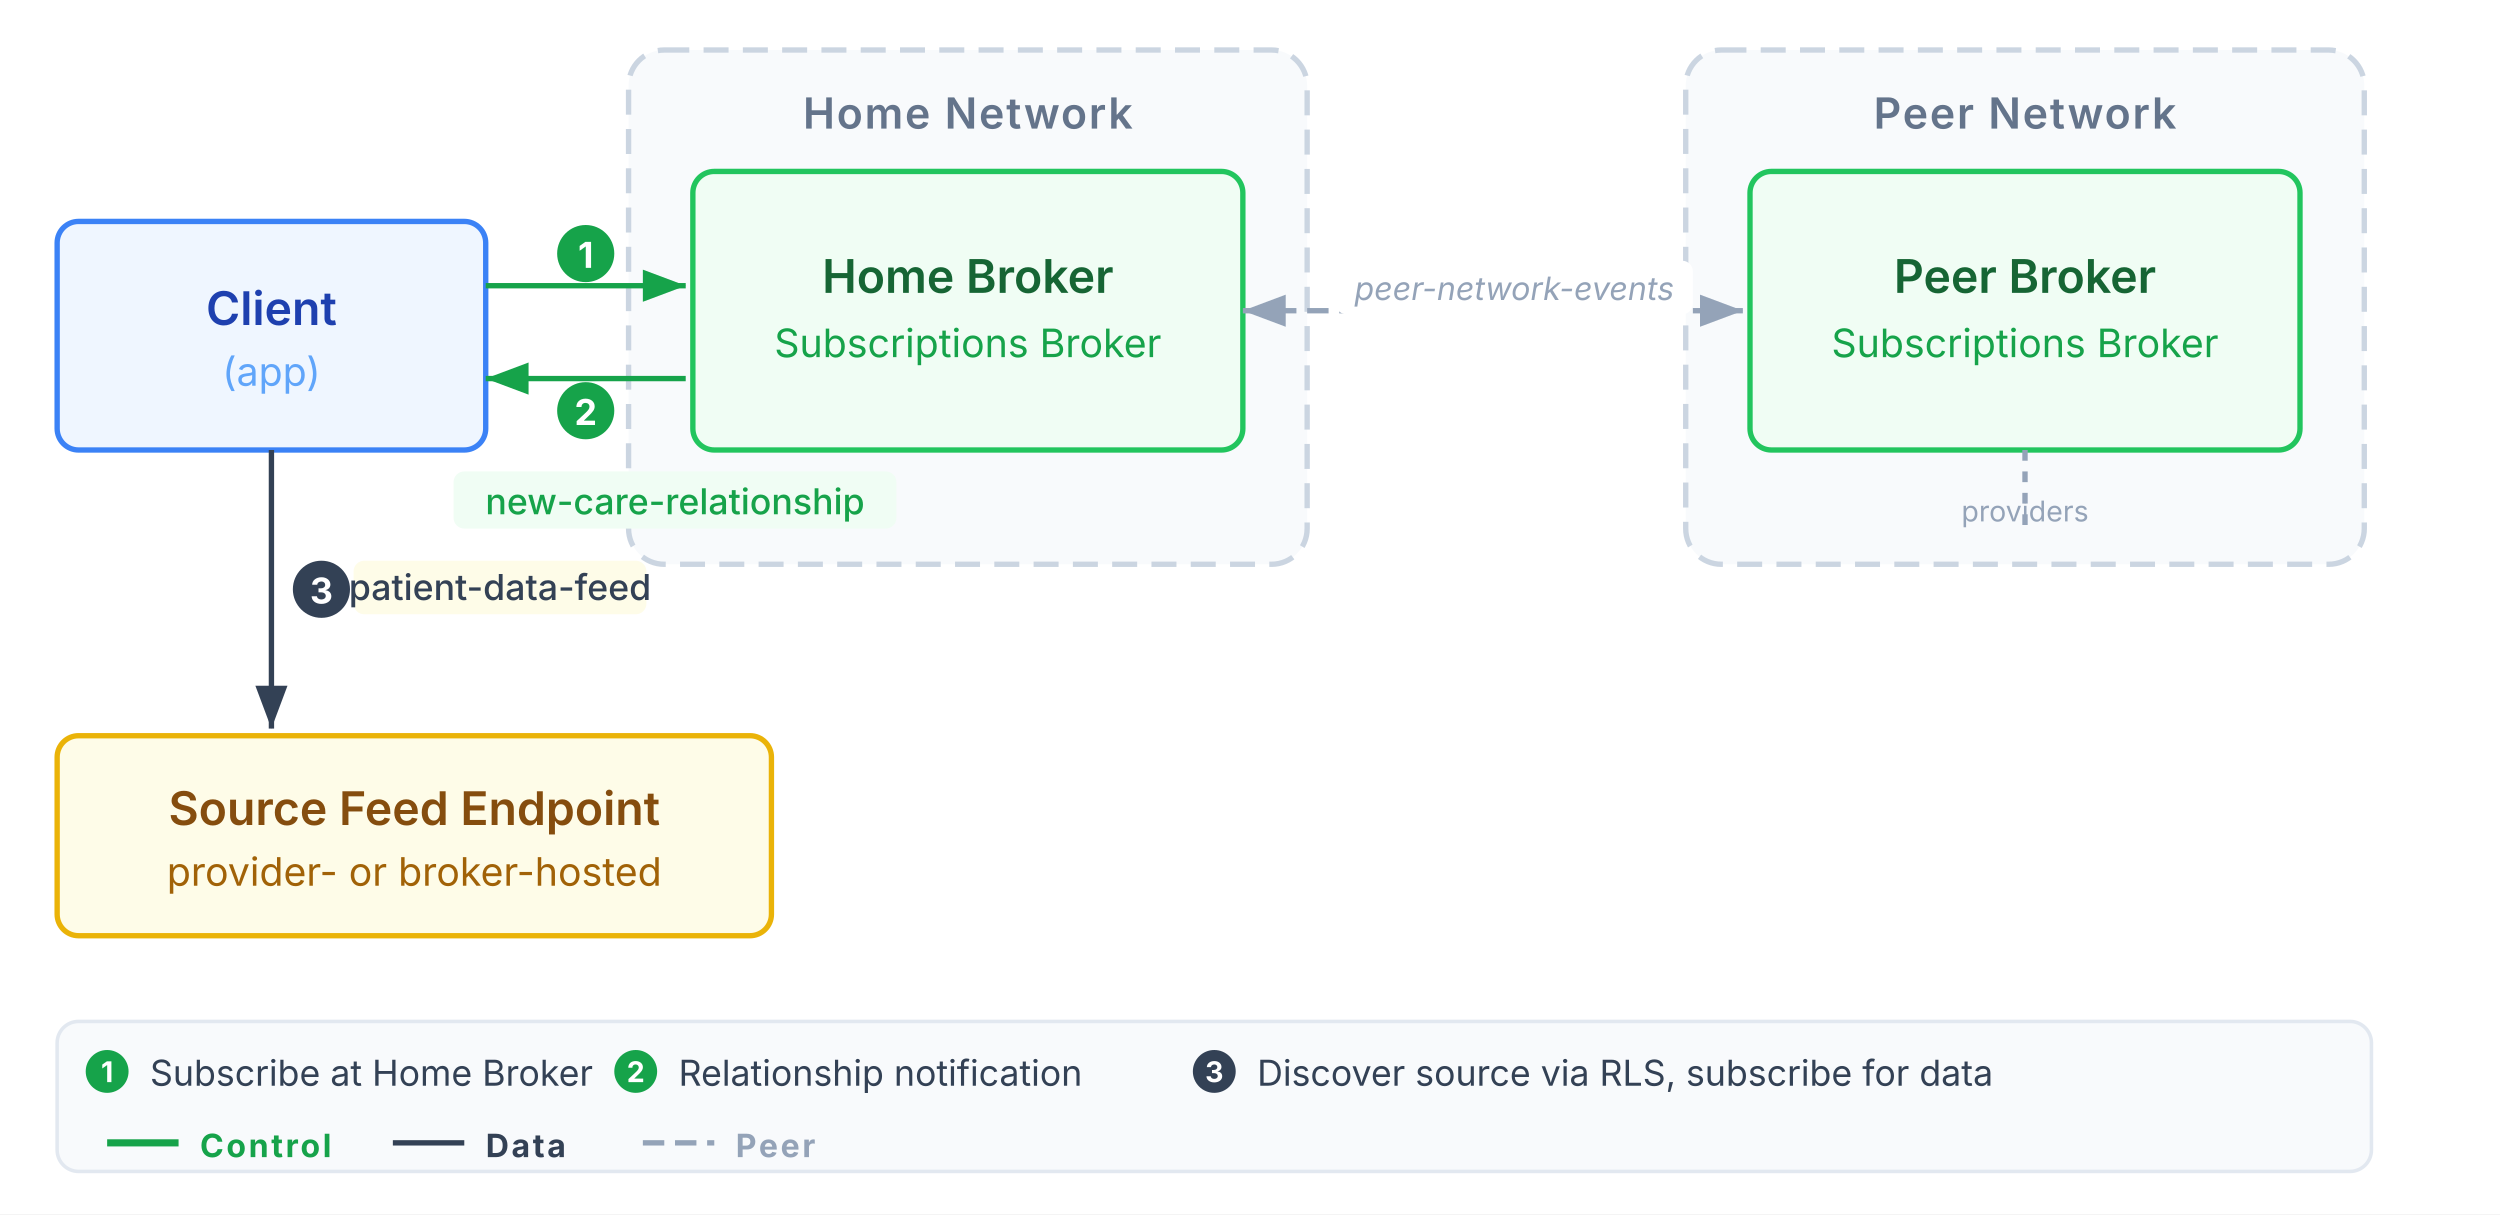
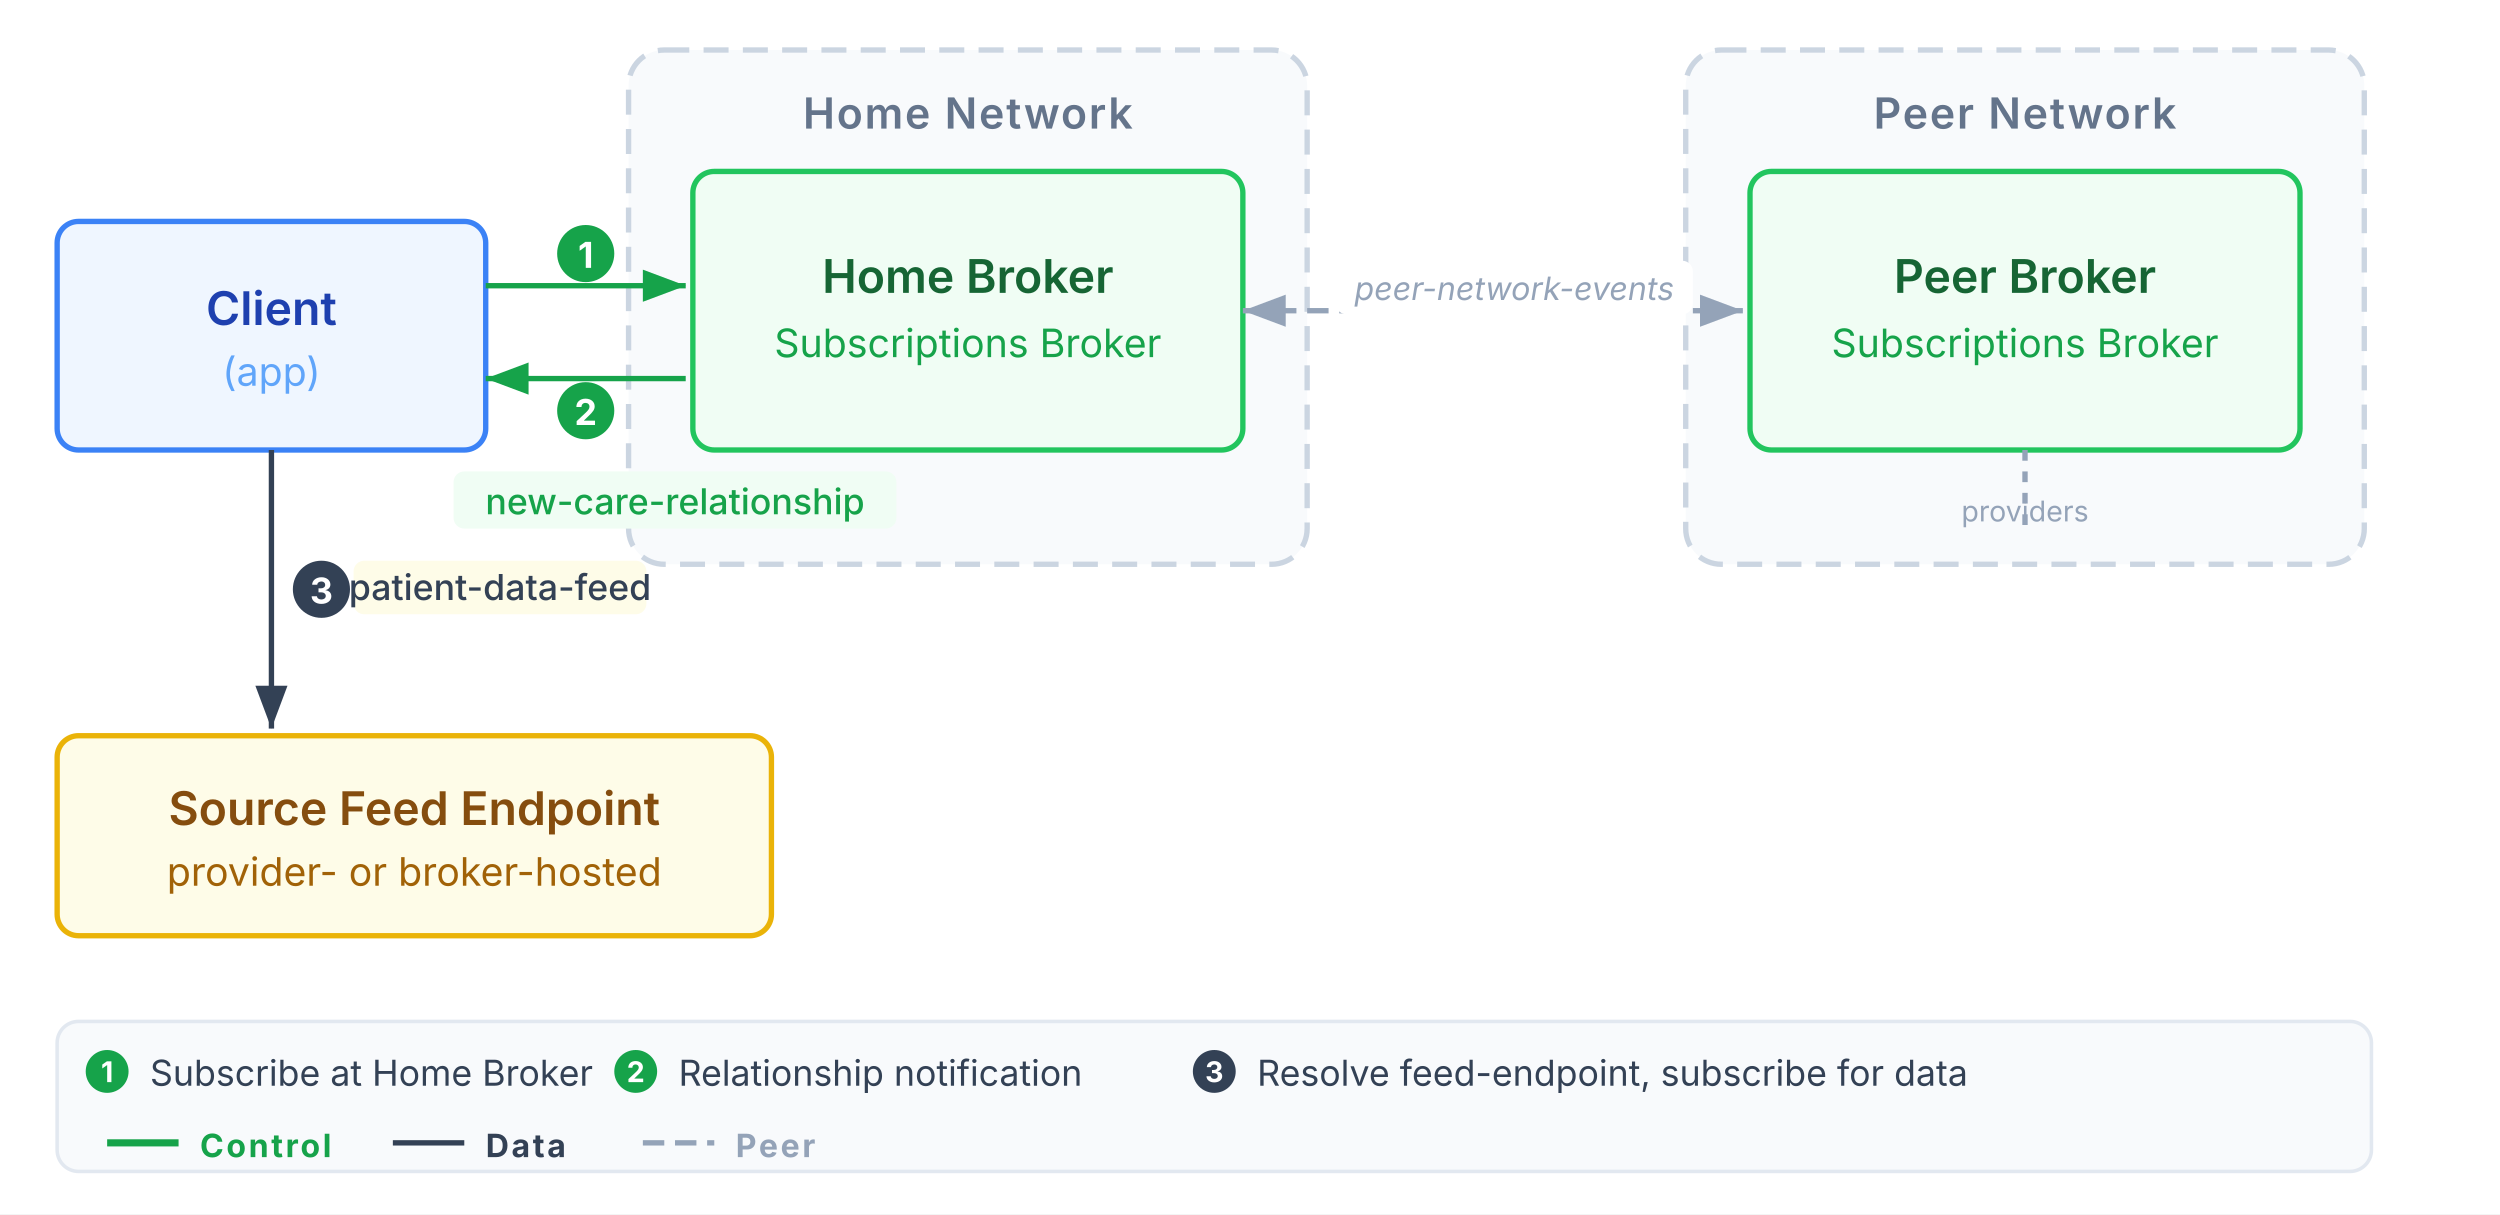
<svg xmlns="http://www.w3.org/2000/svg" viewBox="0 0 700 340" font-family="'Inter', 'Segoe UI', system-ui, sans-serif">
  <rect width="700" height="340" fill="white" />
  <style>
    .box { stroke-width: 1.5; }
    .label-primary { font-size: 13px; font-weight: 600; }
    .label-secondary { font-size: 11px; }
    .network-label { font-size: 12px; font-weight: 600; letter-spacing: 0.5px; text-transform: uppercase; }
    .connector { fill: none; stroke-width: 1.5; }
    .step-num { font-size: 10px; font-weight: 700; fill: white; text-anchor: middle; }
    .plane-key { font-size: 9px; font-weight: 700; letter-spacing: 0.08em; text-transform: uppercase; }
  </style>
  <defs>
    <marker id="arr-grn" viewBox="0 0 8 6" refX="8" refY="3" markerWidth="8" markerHeight="6" orient="auto">
      <path d="M0,0 L8,3 L0,6 Z" fill="#16a34a" />
    </marker>
    <marker id="arr-dk" viewBox="0 0 8 6" refX="8" refY="3" markerWidth="8" markerHeight="6" orient="auto">
      <path d="M0,0 L8,3 L0,6 Z" fill="#334155" />
    </marker>
    <marker id="arr-gy" viewBox="0 0 8 6" refX="8" refY="3" markerWidth="8" markerHeight="6" orient="auto-start-reverse">
      <path d="M0,0 L8,3 L0,6 Z" fill="#94a3b8" />
    </marker>
  </defs>
  <rect x="176" y="14" width="190" height="144" rx="10" fill="#f8fafc" stroke="#cbd5e1" stroke-width="1.5" stroke-dasharray="7 4" />
  <text x="271" y="36" text-anchor="middle" class="network-label" fill="#64748b">Home Network</text>
  <rect x="472" y="14" width="190" height="144" rx="10" fill="#f8fafc" stroke="#cbd5e1" stroke-width="1.5" stroke-dasharray="7 4" />
  <text x="567" y="36" text-anchor="middle" class="network-label" fill="#64748b">Peer Network</text>
  <rect x="16" y="62" width="120" height="64" rx="6" class="box" fill="#eff6ff" stroke="#3b82f6" />
  <text x="76" y="91" text-anchor="middle" class="label-primary" fill="#1e40af">Client</text>
  <text x="76" y="108" text-anchor="middle" class="label-secondary" fill="#60a5fa">(app)</text>
  <rect x="194" y="48" width="154" height="78" rx="6" class="box" fill="#f0fdf4" stroke="#22c55e" />
  <text x="271" y="82" text-anchor="middle" class="label-primary" fill="#166534">Home Broker</text>
  <text x="271" y="100" text-anchor="middle" class="label-secondary" fill="#16a34a">Subscriptions Broker</text>
  <rect x="490" y="48" width="154" height="78" rx="6" class="box" fill="#f0fdf4" stroke="#22c55e" />
  <text x="567" y="82" text-anchor="middle" class="label-primary" fill="#166534">Peer Broker</text>
  <text x="567" y="100" text-anchor="middle" class="label-secondary" fill="#16a34a">Subscriptions Broker</text>
  <rect x="16" y="206" width="200" height="56" rx="6" class="box" fill="#fefce8" stroke="#eab308" />
  <text x="116" y="231" text-anchor="middle" class="label-primary" fill="#854d0e">Source Feed Endpoint</text>
  <text x="116" y="248" text-anchor="middle" class="label-secondary" fill="#a16207">provider- or broker-hosted</text>
  <line x1="136" y1="80" x2="192" y2="80" class="connector" stroke="#16a34a" marker-end="url(#arr-grn)" />
  <circle cx="164" cy="71" r="8" fill="#16a34a" />
  <text x="164" y="75" class="step-num">1</text>
  <line x1="192" y1="106" x2="136" y2="106" class="connector" stroke="#16a34a" marker-end="url(#arr-grn)" />
  <circle cx="164" cy="115" r="8" fill="#16a34a" />
  <text x="164" y="119" class="step-num">2</text>
  <rect x="127" y="132" width="124" height="16" rx="3" fill="#f0fdf4" />
  <text x="189" y="144" text-anchor="middle" font-size="10" font-weight="500" fill="#16a34a">new-care-relationship</text>
  <line x1="348" y1="87" x2="488" y2="87" class="connector" stroke="#94a3b8" stroke-dasharray="6 3" marker-start="url(#arr-gy)" marker-end="url(#arr-gy)" />
  <rect x="374" y="73" width="100" height="15" rx="3" fill="white" />
  <text x="424" y="84" text-anchor="middle" font-size="9" font-style="italic" fill="#94a3b8">peer-network-events</text>
  <line x1="76" y1="126" x2="76" y2="204" class="connector" stroke="#334155" marker-end="url(#arr-dk)" />
  <circle cx="90" cy="165" r="8" fill="#334155" />
  <text x="90" y="169" class="step-num">3</text>
  <rect x="99" y="157" width="82" height="15" rx="3" fill="#fefce8" />
  <text x="140" y="168" text-anchor="middle" font-size="10" font-weight="500" fill="#334155">patient-data-feed</text>
  <line x1="567" y1="126" x2="567" y2="150" class="connector" stroke="#94a3b8" stroke-width="1" stroke-dasharray="3 3" />
  <text x="567" y="146" text-anchor="middle" font-size="8" fill="#94a3b8">providers</text>
  <rect x="16" y="286" width="648" height="42" rx="6" fill="#f8fafc" stroke="#e2e8f0" stroke-width="1" />
  <circle cx="30" cy="300" r="6" fill="#16a34a" />
  <text x="30" y="303" text-anchor="middle" font-size="8" font-weight="700" fill="white">1</text>
  <text x="42" y="304" font-size="10" fill="#334155">Subscribe at Home Broker</text>
  <circle cx="178" cy="300" r="6" fill="#16a34a" />
  <text x="178" y="303" text-anchor="middle" font-size="8" font-weight="700" fill="white">2</text>
  <text x="190" y="304" font-size="10" fill="#334155">Relationship notification</text>
  <circle cx="340" cy="300" r="6" fill="#334155" />
  <text x="340" y="303" text-anchor="middle" font-size="8" font-weight="700" fill="white">3</text>
-   <text x="352" y="304" font-size="10" fill="#334155">Discover source via RLS, subscribe for data</text>
+   <text x="352" y="304" font-size="10" fill="#334155">Resolve feed-endpoint, subscribe for data</text>
  <line x1="30" y1="320" x2="50" y2="320" stroke="#16a34a" stroke-width="2" />
  <text x="56" y="324" class="plane-key" fill="#16a34a">Control</text>
  <line x1="110" y1="320" x2="130" y2="320" stroke="#334155" stroke-width="1.5" />
  <text x="136" y="324" class="plane-key" fill="#334155">Data</text>
  <line x1="180" y1="320" x2="200" y2="320" stroke="#94a3b8" stroke-width="1.5" stroke-dasharray="6 3" />
  <text x="206" y="324" class="plane-key" fill="#94a3b8">Peer</text>
</svg>
